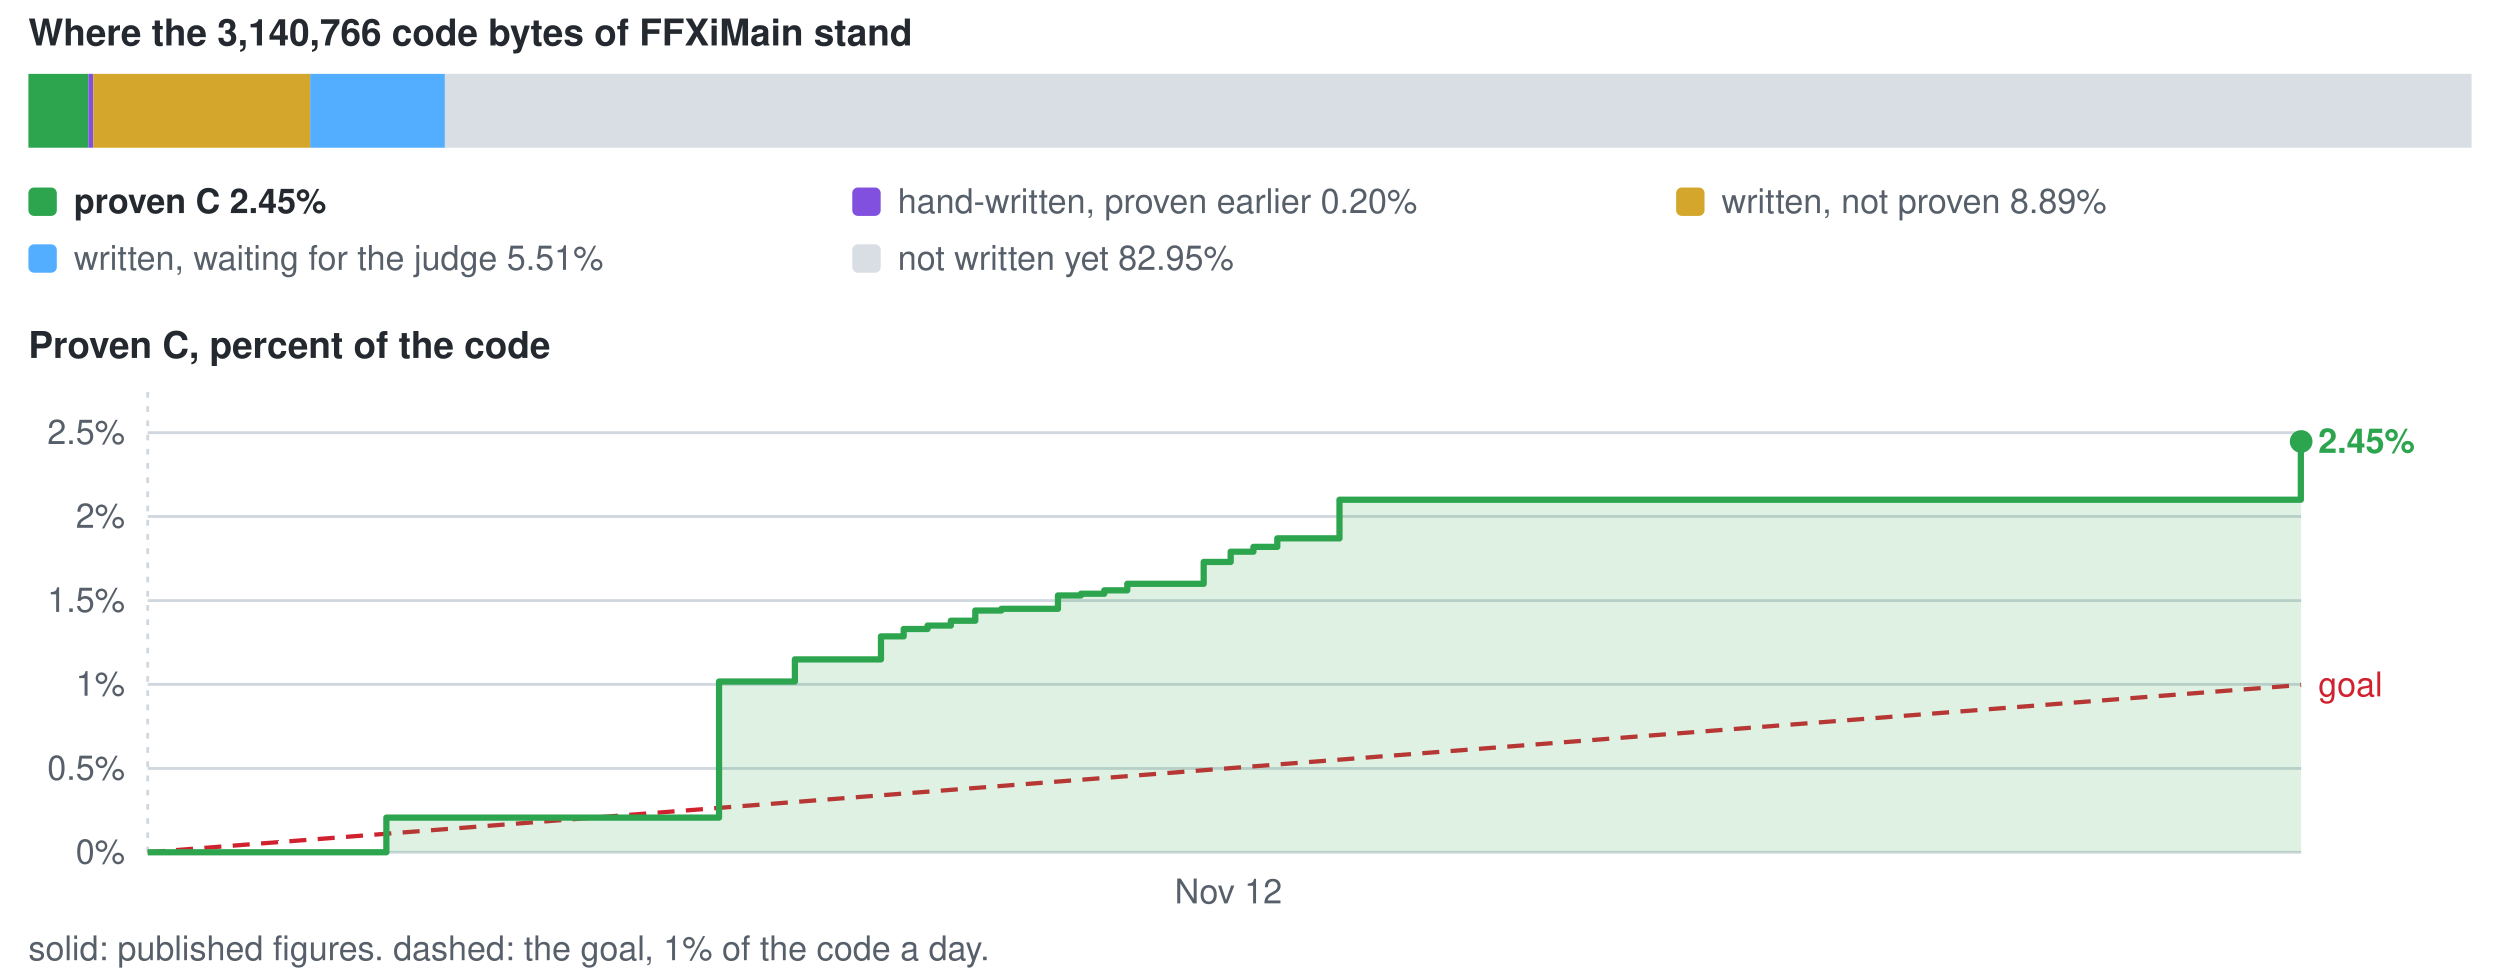
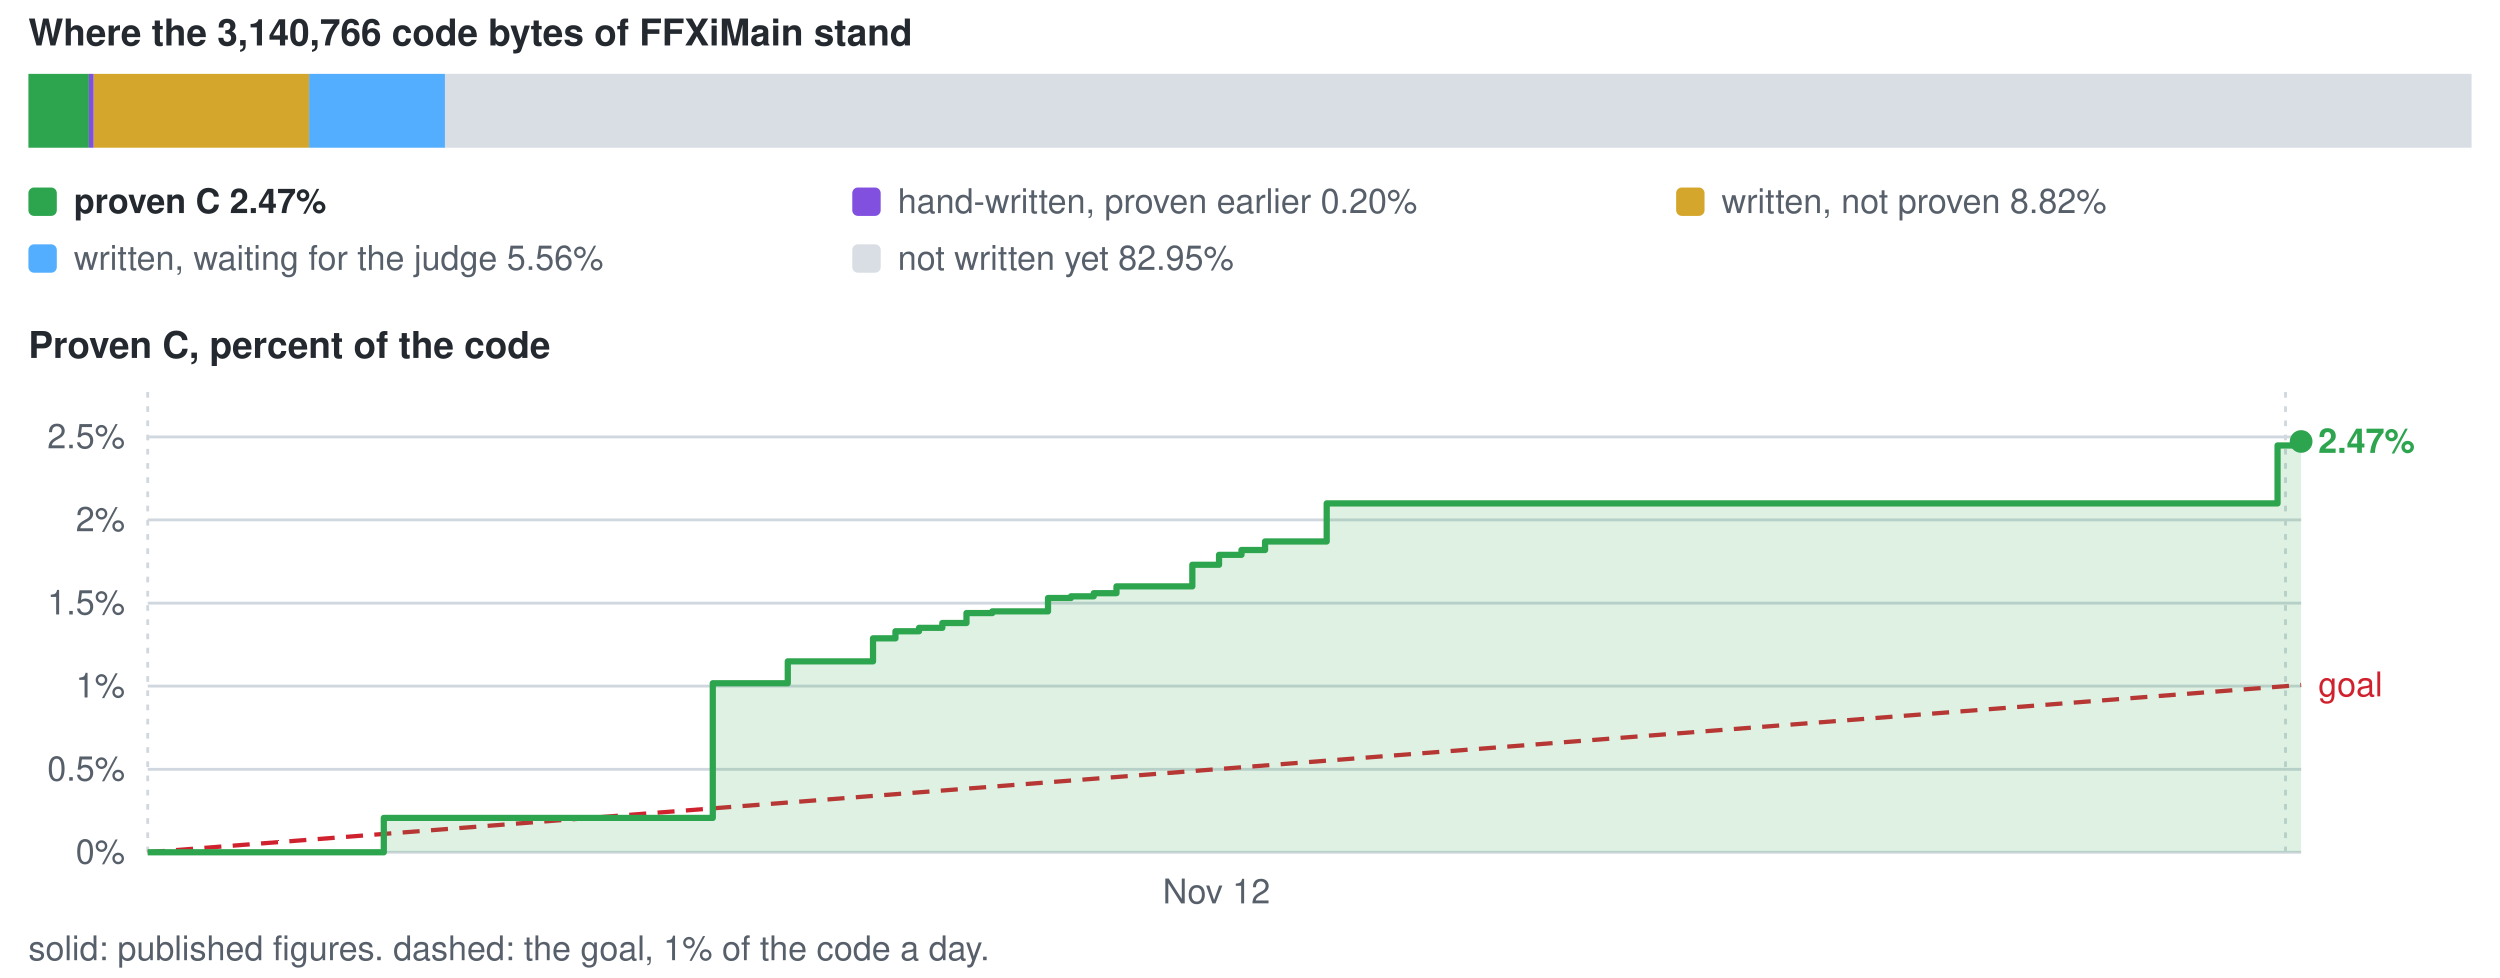
<svg xmlns="http://www.w3.org/2000/svg" viewBox="0 0 880 344" width="880" height="344" role="img" aria-label="conversion progress">
  <style>text{font-family:-apple-system,BlinkMacSystemFont,'Segoe UI',Helvetica,Arial,sans-serif;font-size:12px;fill:#57606a}.s{fill:#24292f;font-weight:600}.b{font-size:13px}</style>
  <text x="10" y="16" class="s b">Where the 3,140,766 code bytes of FFXiMain stand</text>
-   <rect x="10.0" y="26" width="21.1" height="26" fill="#2da44e" />
-   <rect x="31.1" y="26" width="1.7" height="26" fill="#8250df" />
-   <rect x="32.8" y="26" width="76.5" height="26" fill="#d4a72c" />
-   <rect x="109.2" y="26" width="47.4" height="26" fill="#54aeff" />
+   <rect x="10.0" y="26" width="21.3" height="26" fill="#2da44e" />
+   <rect x="31.3" y="26" width="1.7" height="26" fill="#8250df" />
+   <rect x="33.0" y="26" width="75.8" height="26" fill="#d4a72c" />
+   <rect x="108.8" y="26" width="47.9" height="26" fill="#54aeff" />
  <rect x="156.6" y="26" width="713.4" height="26" fill="#d8dee4" />
  <rect x="10" y="66" width="10" height="10" rx="2" fill="#2da44e" />
-   <text x="26" y="75" class="s">proven C 2.45%</text>
+   <text x="26" y="75" class="s">proven C 2.47%</text>
  <rect x="300" y="66" width="10" height="10" rx="2" fill="#8250df" />
  <text x="316" y="75">hand-written, proven earlier 0.20%</text>
  <rect x="590" y="66" width="10" height="10" rx="2" fill="#d4a72c" />
-   <text x="606" y="75">written, not proven 8.89%</text>
+   <text x="606" y="75">written, not proven 8.82%</text>
  <rect x="10" y="86" width="10" height="10" rx="2" fill="#54aeff" />
-   <text x="26" y="95">written, waiting for the judge 5.51%</text>
+   <text x="26" y="95">written, waiting for the judge 5.56%</text>
  <rect x="300" y="86" width="10" height="10" rx="2" fill="#d8dee4" />
  <text x="316" y="95">not written yet 82.95%</text>
  <text x="10" y="126" class="s b">Proven C, percent of the code</text>
  <line x1="52" y1="300.0" x2="810" y2="300.0" stroke="#d0d7de" stroke-width="1" />
  <text x="44" y="304.0" text-anchor="end">0%</text>
-   <line x1="52" y1="270.5" x2="810" y2="270.5" stroke="#d0d7de" stroke-width="1" />
-   <text x="44" y="274.5" text-anchor="end">0.5%</text>
-   <line x1="52" y1="240.9" x2="810" y2="240.9" stroke="#d0d7de" stroke-width="1" />
-   <text x="44" y="244.9" text-anchor="end">1%</text>
-   <line x1="52" y1="211.4" x2="810" y2="211.4" stroke="#d0d7de" stroke-width="1" />
-   <text x="44" y="215.4" text-anchor="end">1.5%</text>
-   <line x1="52" y1="181.8" x2="810" y2="181.8" stroke="#d0d7de" stroke-width="1" />
-   <text x="44" y="185.8" text-anchor="end">2%</text>
-   <line x1="52" y1="152.3" x2="810" y2="152.3" stroke="#d0d7de" stroke-width="1" />
-   <text x="44" y="156.3" text-anchor="end">2.5%</text>
+   <line x1="52" y1="270.8" x2="810" y2="270.8" stroke="#d0d7de" stroke-width="1" />
+   <text x="44" y="274.8" text-anchor="end">0.5%</text>
+   <line x1="52" y1="241.5" x2="810" y2="241.5" stroke="#d0d7de" stroke-width="1" />
+   <text x="44" y="245.5" text-anchor="end">1%</text>
+   <line x1="52" y1="212.3" x2="810" y2="212.3" stroke="#d0d7de" stroke-width="1" />
+   <text x="44" y="216.3" text-anchor="end">1.5%</text>
+   <line x1="52" y1="183.0" x2="810" y2="183.0" stroke="#d0d7de" stroke-width="1" />
+   <text x="44" y="187.0" text-anchor="end">2%</text>
+   <line x1="52" y1="153.8" x2="810" y2="153.8" stroke="#d0d7de" stroke-width="1" />
+   <text x="44" y="157.8" text-anchor="end">2.5%</text>
  <line x1="52.0" y1="138" x2="52.0" y2="300" stroke="#d0d7de" stroke-width="1" stroke-dasharray="2 3" />
-   <text x="432.4" y="318" text-anchor="middle">Nov 12</text>
+   <text x="428.2" y="318" text-anchor="middle">Nov 12</text>
+   <line x1="804.5" y1="138" x2="804.5" y2="300" stroke="#d0d7de" stroke-width="1" stroke-dasharray="2 3" />
  <line x1="52.0" y1="300.0" x2="810.0" y2="241.1" stroke="#cf222e" stroke-width="1.5" stroke-dasharray="6 4" />
  <text x="816.0" y="245.1" style="fill:#cf222e">goal</text>
-   <path d="M52.0 300.0 H136.0 V287.8 H253.1 V239.9 H279.8 V232.1 H310.1 V224.0 H318.1 V221.4 H326.5 V220.2 H334.7 V218.5 H343.3 V214.9 H352.5 V214.3 H372.4 V209.6 H380.5 V209.0 H388.7 V207.8 H396.8 V205.5 H423.7 V197.8 H433.2 V194.2 H441.2 V192.5 H449.6 V189.5 H471.5 V175.9 H809.9 V155.4 H810.0 V155.4 V300.0 H52.0 Z" fill="#2da44e" fill-opacity="0.16" />
-   <path d="M52.0 300.0 H136.0 V287.8 H253.1 V239.9 H279.8 V232.1 H310.1 V224.0 H318.1 V221.4 H326.5 V220.2 H334.7 V218.5 H343.3 V214.9 H352.5 V214.3 H372.4 V209.6 H380.5 V209.0 H388.7 V207.8 H396.8 V205.5 H423.7 V197.8 H433.2 V194.2 H441.2 V192.5 H449.6 V189.5 H471.5 V175.9 H809.9 V155.4 H810.0 V155.4" fill="none" stroke="#2da44e" stroke-width="2.2" stroke-linejoin="round" />
+   <path d="M52.0 300.0 H135.1 V287.9 H250.9 V240.5 H277.3 V232.8 H307.3 V224.7 H315.2 V222.2 H323.5 V221.0 H331.7 V219.3 H340.2 V215.8 H349.3 V215.2 H368.9 V210.5 H377.0 V209.9 H385.0 V208.8 H393.0 V206.4 H419.7 V198.8 H429.1 V195.3 H437.0 V193.6 H445.3 V190.6 H467.0 V177.2 H801.7 V156.8 H801.8 V156.8 H810.0 V155.4 V300.0 H52.0 Z" fill="#2da44e" fill-opacity="0.16" />
+   <path d="M52.0 300.0 H135.1 V287.9 H250.9 V240.5 H277.3 V232.8 H307.3 V224.7 H315.2 V222.2 H323.5 V221.0 H331.7 V219.3 H340.2 V215.8 H349.3 V215.2 H368.9 V210.5 H377.0 V209.9 H385.0 V208.8 H393.0 V206.4 H419.7 V198.8 H429.1 V195.3 H437.0 V193.6 H445.3 V190.6 H467.0 V177.2 H801.7 V156.8 H801.8 V156.8 H810.0 V155.4" fill="none" stroke="#2da44e" stroke-width="2.2" stroke-linejoin="round" />
  <circle cx="810.0" cy="155.4" r="4" fill="#2da44e" />
-   <text x="816.0" y="159.4" class="s" style="fill:#2da44e">2.45%</text>
+   <text x="816.0" y="159.4" class="s" style="fill:#2da44e">2.47%</text>
  <text x="10" y="338">solid: published figures. dashed: the goal, 1% of the code a day.</text>
</svg>
